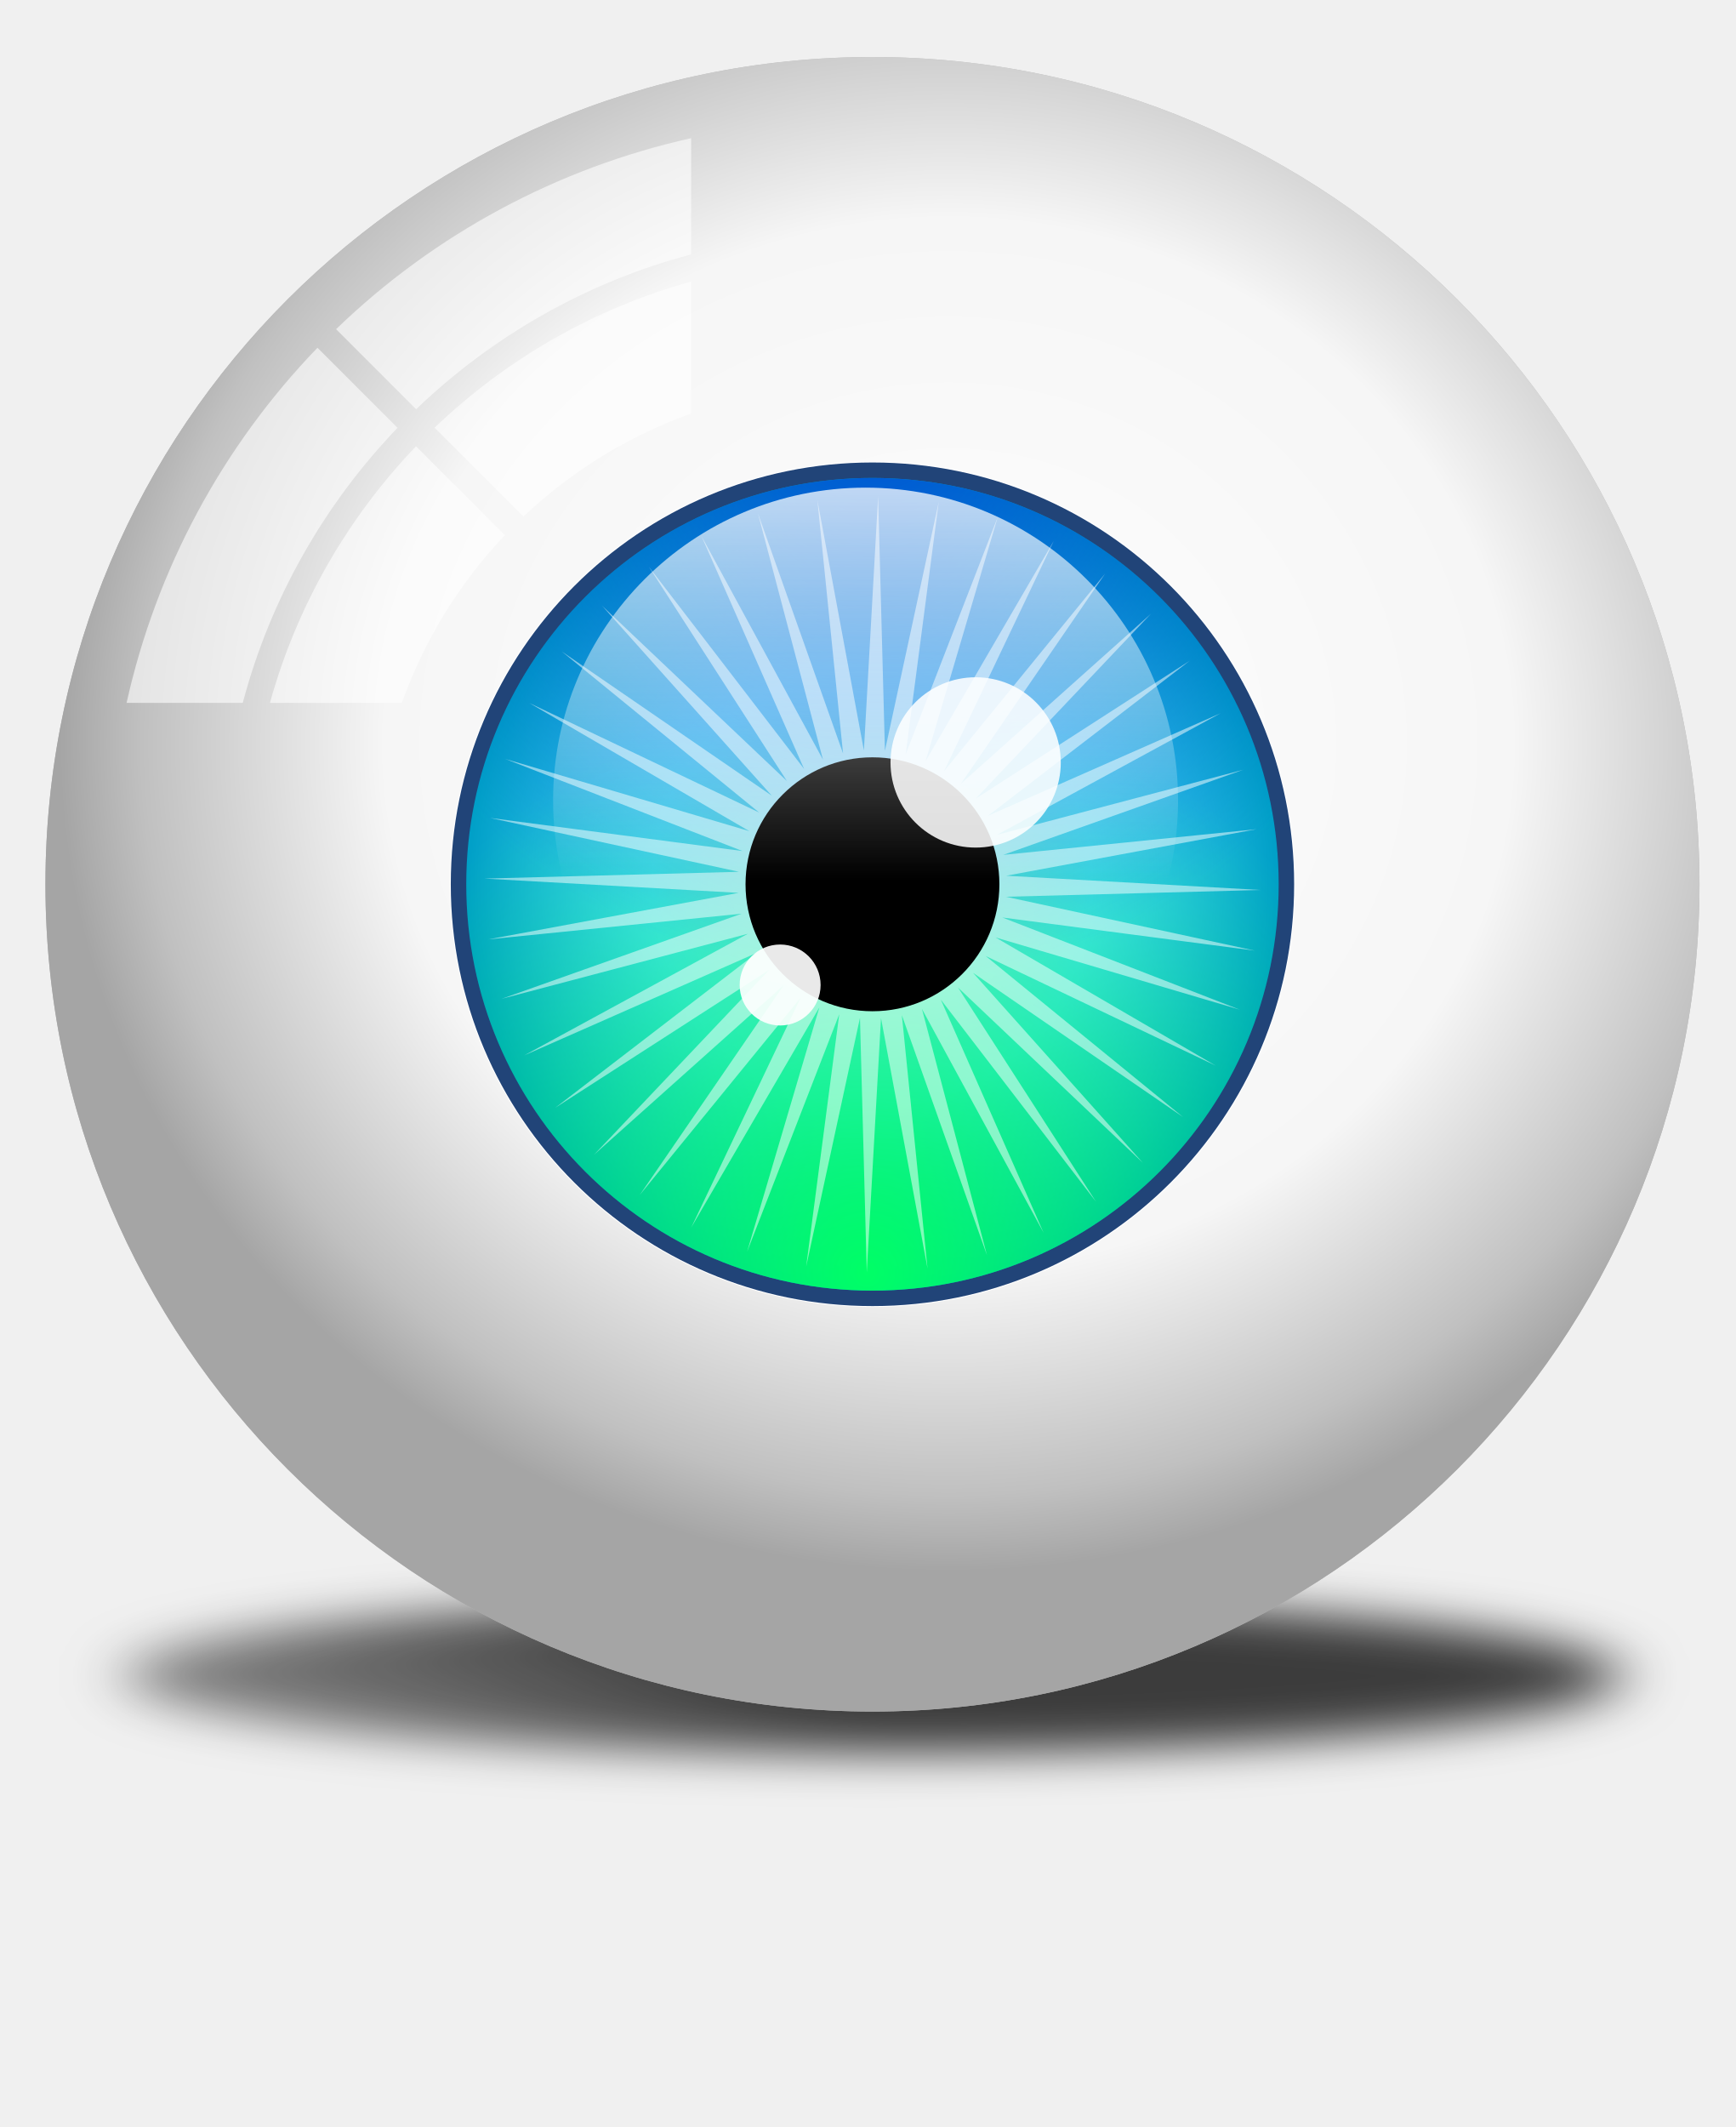
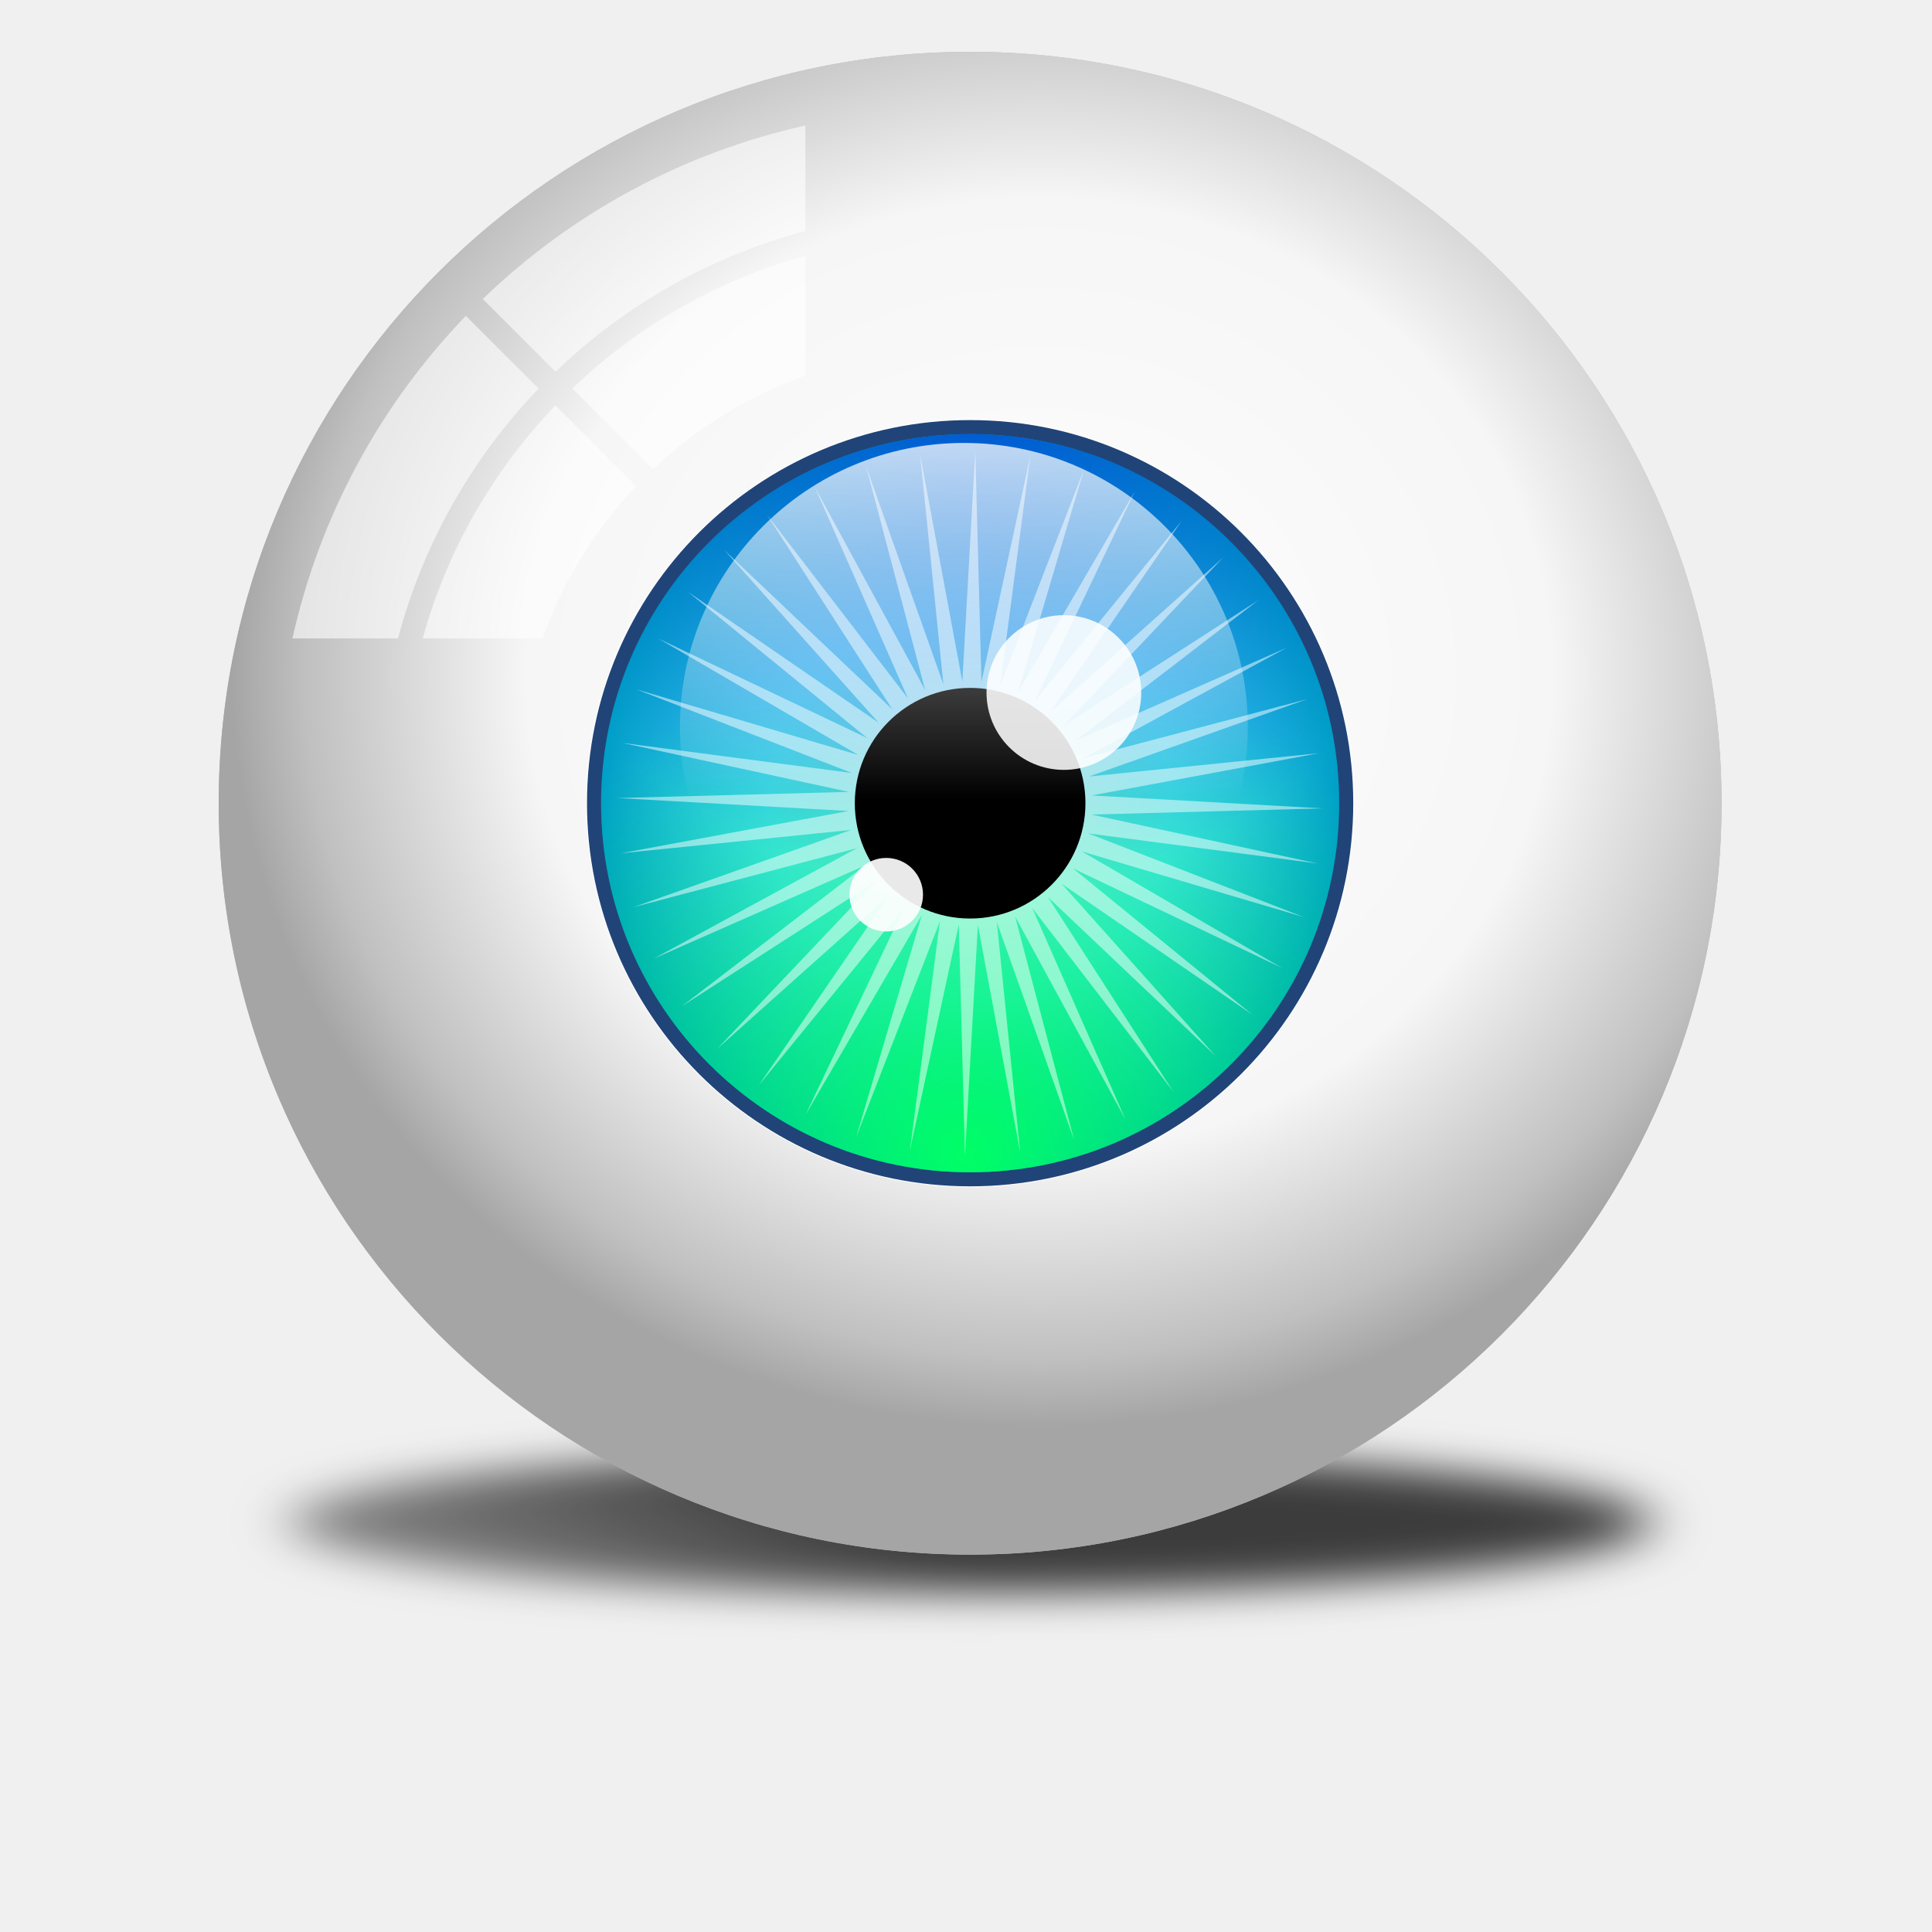
- <svg xmlns="http://www.w3.org/2000/svg" xmlns:xlink="http://www.w3.org/1999/xlink" width="800" height="980" viewBox="0 0 211.667 264.583" version="1.1" id="svg8">
+ <svg xmlns="http://www.w3.org/2000/svg" xmlns:xlink="http://www.w3.org/1999/xlink" width="800" height="800" viewBox="0 0 211.667 264.583" version="1.1" id="svg8">
  <defs id="defs2">
    <rect id="rect1895" height="13.775" width="79.456" y="127.331" x="58.034" />
    <linearGradient id="linearGradient1889">
      <stop id="stop1885" offset="0" style="stop-color:#000000;stop-opacity:1;" />
      <stop id="stop1887" offset="1" style="stop-color:#000000;stop-opacity:0;" />
    </linearGradient>
    <linearGradient id="linearGradient1017">
      <stop id="stop1009" offset="0" style="stop-color:#fefefe;stop-opacity:1" />
      <stop style="stop-color:#f6f6f6;stop-opacity:1" offset="0.635" id="stop1011" />
      <stop id="stop1013" offset="0.908" style="stop-color:#c0c0c0;stop-opacity:1" />
      <stop id="stop1015" offset="1" style="stop-color:#a5a5a5;stop-opacity:1" />
    </linearGradient>
    <linearGradient id="linearGradient999">
      <stop id="stop995" offset="0" style="stop-color:#ffffff;stop-opacity:1;" />
      <stop id="stop997" offset="1" style="stop-color:#ffffff;stop-opacity:0;" />
    </linearGradient>
    <linearGradient id="linearGradient983">
      <stop id="stop979" offset="0" style="stop-color:#0055d4;stop-opacity:1;" />
      <stop id="stop981" offset="1" style="stop-color:#0055d4;stop-opacity:0;" />
    </linearGradient>
    <linearGradient id="linearGradient973">
      <stop id="stop969" offset="0" style="stop-color:#00ff66;stop-opacity:1;" />
      <stop id="stop971" offset="1" style="stop-color:#00ff66;stop-opacity:0;" />
    </linearGradient>
    <linearGradient id="linearGradient953">
      <stop id="stop949" offset="0" style="stop-color:#a6ecff;stop-opacity:1" />
      <stop style="stop-color:#4cdaff;stop-opacity:1;" offset="0.54" id="stop957" />
      <stop id="stop951" offset="1" style="stop-color:#009fc7;stop-opacity:1" />
    </linearGradient>
    <linearGradient id="linearGradient879">
      <stop style="stop-color:#fefefe;stop-opacity:1" offset="0" id="stop875" />
      <stop id="stop883" offset="0.481" style="stop-color:#e9e9e9;stop-opacity:1" />
      <stop style="stop-color:#c5c5c5;stop-opacity:1" offset="0.804" id="stop885" />
      <stop style="stop-color:#b3b3b3;stop-opacity:1" offset="1" id="stop877" />
    </linearGradient>
    <radialGradient xlink:href="#linearGradient879" id="radialGradient881" cx="97.449" cy="69.467" fx="97.449" fy="69.467" r="47.794" gradientUnits="userSpaceOnUse" />
    <radialGradient gradientTransform="matrix(1.076744,0,0,1.076744,-7.175176,-5.734004)" gradientUnits="userSpaceOnUse" r="21.802" fy="74.716" fx="93.495" cy="74.716" cx="93.495" id="radialGradient955" xlink:href="#linearGradient953" />
    <radialGradient gradientTransform="matrix(1.533255,0,0,1.533255,-49.71715,-49.35036)" gradientUnits="userSpaceOnUse" r="21.802" fy="95.543" fx="93.189" cy="95.543" cx="93.189" id="radialGradient975" xlink:href="#linearGradient973" />
    <radialGradient gradientTransform="matrix(1.504403,0,0,1.504403,-47.28979,-28.78017)" gradientUnits="userSpaceOnUse" r="21.802" fy="50.831" fx="93.857" cy="50.831" cx="93.857" id="radialGradient985" xlink:href="#linearGradient983" />
    <linearGradient gradientTransform="matrix(1.42736,0,0,1.42736,-40.35449,-24.47212)" gradientUnits="userSpaceOnUse" y2="69.329" x2="94.23" y1="52.444" x1="94.23" id="linearGradient1001" xlink:href="#linearGradient999" />
    <radialGradient gradientTransform="matrix(1.074666,-2.3361343e-8,1.9008185e-8,1,-7.342112,-0.00732751)" r="47.794" fy="66.597" fx="97.918" cy="66.597" cx="97.918" gradientUnits="userSpaceOnUse" id="radialGradient1007" xlink:href="#linearGradient1017" />
    <filter height="1.71" y="-0.355" width="1.1" x="-0.05" id="filter1881" style="color-interpolation-filters:sRGB">
      <feGaussianBlur id="feGaussianBlur1883" stdDeviation="2.001" />
    </filter>
    <linearGradient gradientUnits="userSpaceOnUse" y2="148.611" x2="36.141" y1="102.553" x1="66.846" id="linearGradient1891" xlink:href="#linearGradient1889" />
  </defs>
  <g id="layer1">
    <g id="g1793" transform="matrix(2.153107,0,0,2.153107,-94.90632,-50.87349)">
      <ellipse cy="115.746" cx="93.495" id="circle1019" style="opacity:0.749;fill:url(#linearGradient1891);fill-opacity:1;fill-rule:evenodd;stroke-width:0.1;filter:url(#filter1881)" rx="47.794" ry="6.765" transform="matrix(0.9058217,0,0,0.6592974,8.805196,44.15442)" />
      <circle r="47.794" cy="74.716" cx="93.495" id="path865" style="fill:url(#radialGradient881);fill-opacity:1;fill-rule:evenodd;stroke-width:0.265" />
      <circle style="fill:url(#radialGradient1007);fill-opacity:1;fill-rule:evenodd;stroke-width:0.265" id="circle889" cx="93.495" cy="74.716" r="47.794" />
      <path d="M 83.016,31.612 A 42.99,42.99 0 0 0 62.498,42.645 l 4.626,4.626 c 4.391,-4.213 9.831,-7.342 15.892,-8.945 z m 0,8.286 c -5.646,1.561 -10.714,4.504 -14.824,8.44 l 5.134,5.134 a 27.681,27.681 0 0 1 9.69,-5.955 z M 61.423,43.719 A 42.99,42.99 0 0 0 50.391,64.237 h 6.714 c 1.603,-6.06 4.731,-11.5 8.944,-15.892 z m 5.694,5.694 c -3.936,4.11 -6.88,9.178 -8.441,14.824 h 7.62 a 27.681,27.681 0 0 1 5.955,-9.69 z" style="opacity:0.6;fill:#ffffff;fill-opacity:1;fill-rule:evenodd;stroke-width:0.238" id="circle891" />
      <circle cy="74.716" cx="93.495" id="circle931" style="fill:#ffffff;fill-opacity:1;fill-rule:evenodd;stroke-width:0.135" r="24.422" />
      <circle r="24.369" style="fill:#214478;fill-opacity:1;fill-rule:evenodd;stroke-width:0.135" id="circle937" cx="93.495" cy="74.716" />
      <circle cy="74.716" cx="93.495" id="circle939" style="fill:url(#radialGradient955);fill-opacity:1;fill-rule:evenodd;stroke-width:0.13" r="23.475" />
      <circle r="23.475" style="fill:url(#radialGradient975);fill-opacity:1;fill-rule:evenodd;stroke-width:0.13" id="circle965" cx="93.495" cy="74.716" />
      <circle cy="74.716" cx="93.495" id="circle977" style="fill:url(#radialGradient985);fill-opacity:1;fill-rule:evenodd;stroke-width:0.13" r="23.475" />
      <path style="opacity:0.5;fill:#ffffff;fill-opacity:1;stroke-width:1.693" id="path959" d="M 106.41,93.052 97.445,81.38 103.383,94.846 96.354,81.916 100.112,96.145 95.193,82.275 96.678,96.917 93.989,82.447 93.166,97.141 92.774,82.429 89.662,96.814 91.576,82.222 86.252,95.942 90.426,81.829 83.021,94.548 89.351,81.261 80.048,92.665 88.378,80.533 77.405,90.34 87.531,79.66 75.159,87.631 86.831,78.667 73.365,84.604 86.295,77.575 72.066,81.333 85.936,76.414 71.294,77.899 85.764,75.211 71.07,74.387 85.782,73.995 71.397,70.883 85.989,72.797 72.269,67.473 86.382,71.647 73.663,64.242 86.95,70.572 75.546,61.269 87.679,69.599 77.871,58.626 88.551,68.752 80.58,56.38 89.544,68.052 83.607,54.586 l 7.028,12.93 -3.758,-14.229 4.919,13.871 -1.485,-14.642 2.689,14.469 0.823,-14.694 0.392,14.712 3.112,-14.384 -1.914,14.592 5.324,-13.72 -4.173,14.113 7.405,-12.719 -6.33,13.286 9.303,-11.404 -8.33,12.133 10.972,-9.808 -10.126,10.68 12.372,-7.971 -11.672,8.965 13.466,-5.937 -12.93,7.028 14.229,-3.758 -13.871,4.919 14.642,-1.485 -14.469,2.689 14.694,0.823 -14.712,0.392 14.384,3.112 -14.592,-1.914 13.72,5.324 -14.113,-4.173 12.719,7.405 -13.286,-6.33 11.404,9.303 -12.133,-8.33 9.808,10.972 -10.68,-10.126 z" />
      <circle r="7.335" cy="74.716" cx="93.495" id="circle961" style="fill:#000000;fill-opacity:1;fill-rule:evenodd;stroke-width:0.041" />
      <circle r="18.058" cy="69.859" cx="93.097" id="circle987" style="opacity:0.799;fill:url(#linearGradient1001);fill-opacity:1;fill-rule:evenodd;stroke-width:0.1" />
      <circle cy="67.676" cx="99.458" id="circle1003" style="opacity:0.865;fill:#ffffff;fill-opacity:1;fill-rule:evenodd;stroke-width:0.027" r="4.92" />
      <circle r="2.339" style="opacity:0.912;fill:#ffffff;fill-opacity:1;fill-rule:evenodd;stroke-width:0.013" id="circle1005" cx="88.159" cy="80.535" />
    </g>
  </g>
</svg>
